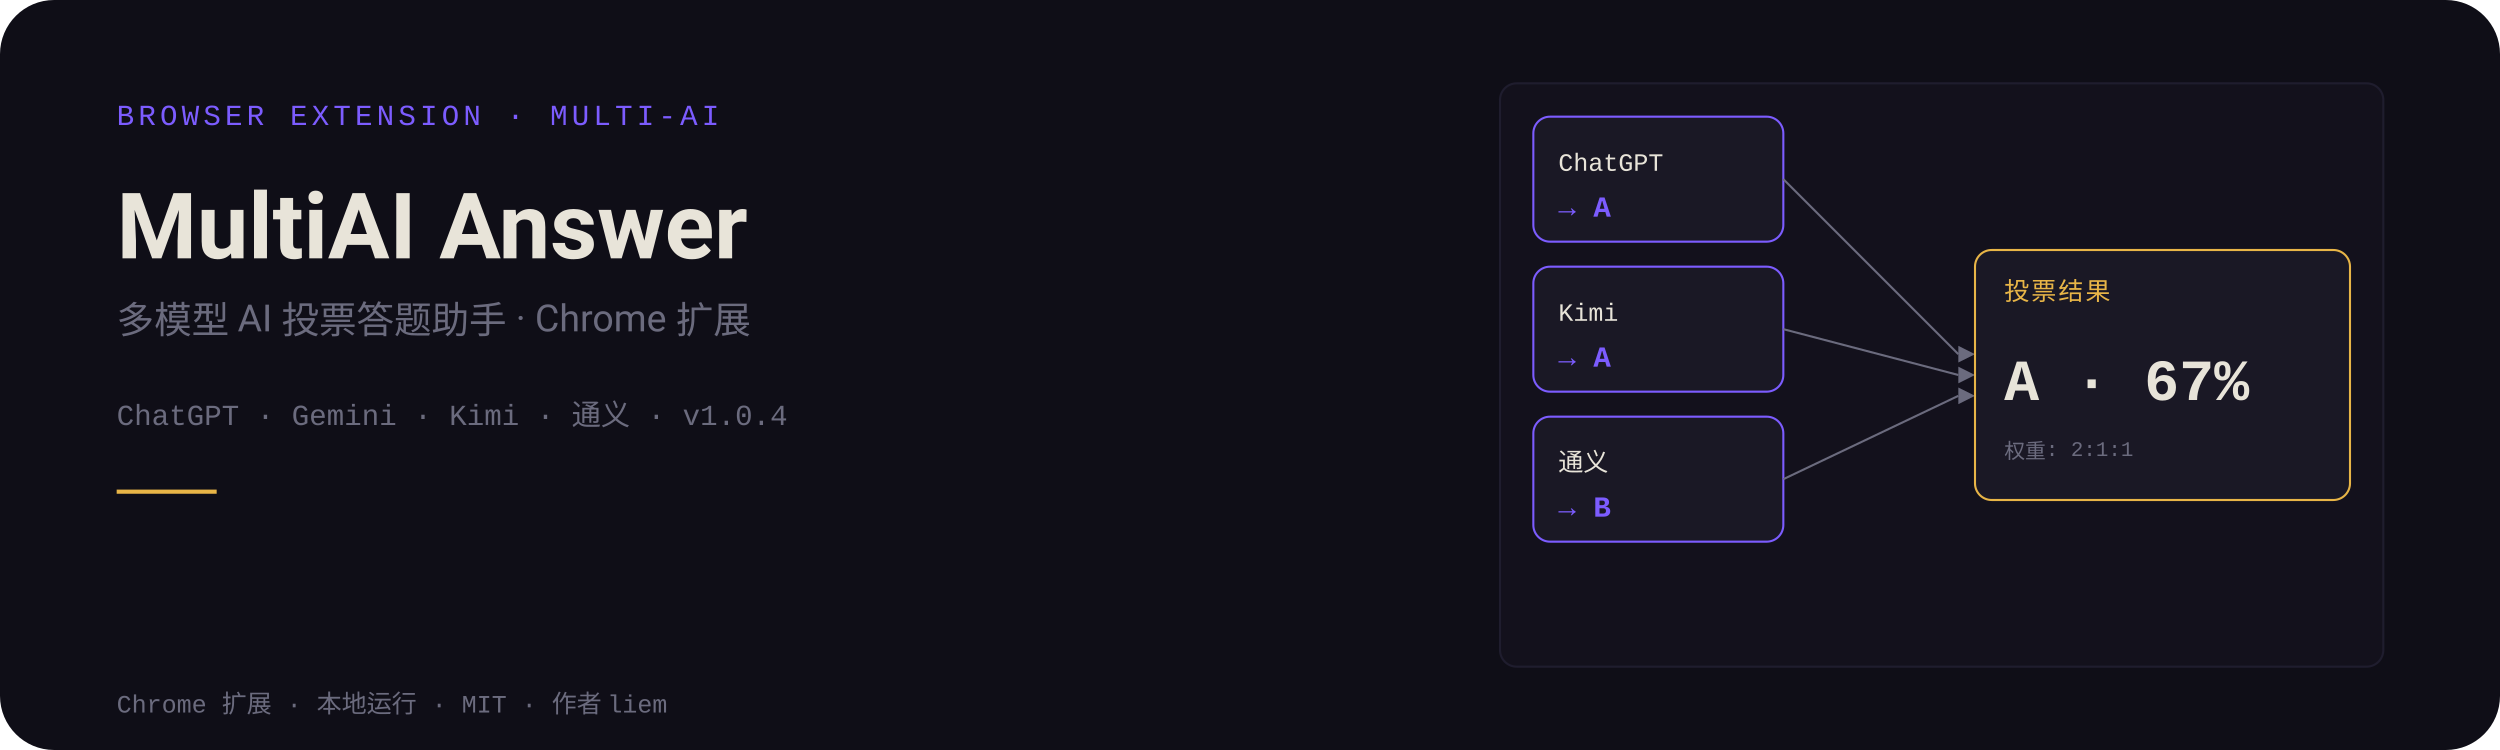
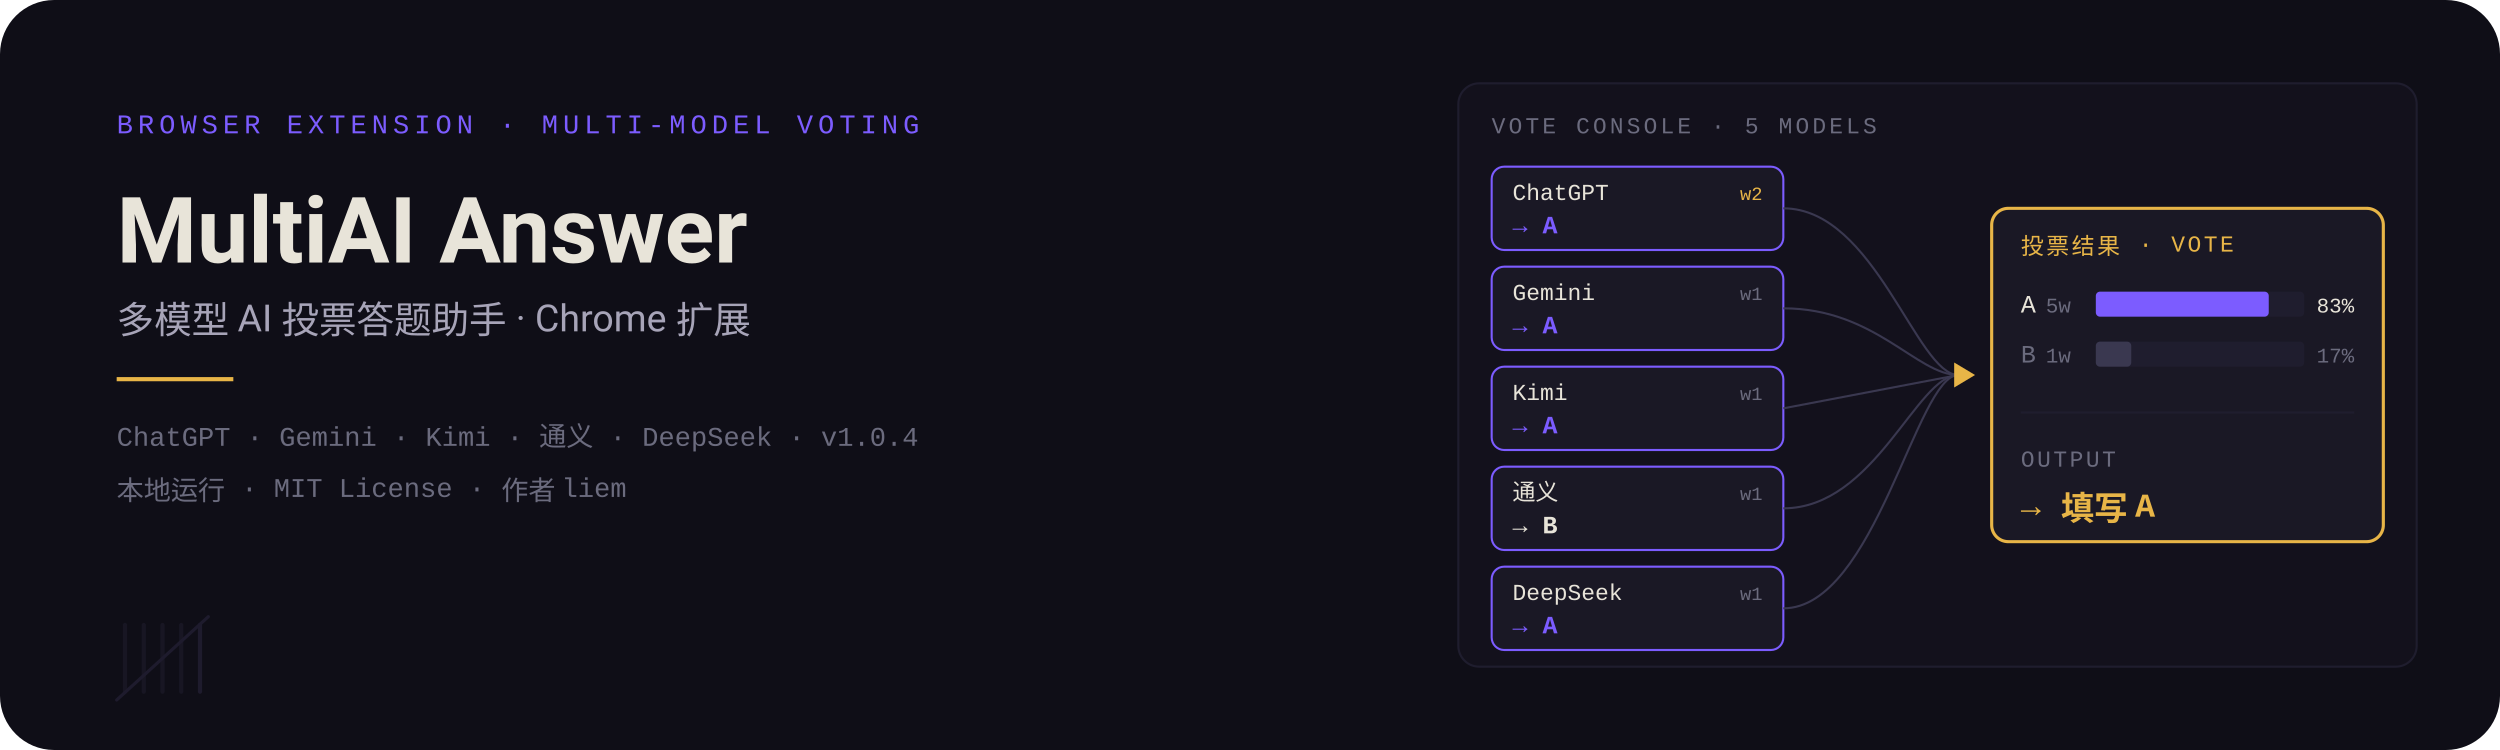
<svg xmlns="http://www.w3.org/2000/svg" viewBox="0 0 1200 360" width="100%" role="img" aria-labelledby="heroTitle heroDesc">
  <defs>
    <style>
      .ff-sans { font-family: -apple-system, BlinkMacSystemFont, "Segoe UI", Roboto, "Helvetica Neue", Arial, "PingFang SC", "Microsoft YaHei", sans-serif; }
      .ff-mono { font-family: ui-monospace, SFMono-Regular, "SF Mono", Menlo, Consolas, "Liberation Mono", monospace; }
    </style>
  </defs>
  <rect x="0" y="0" width="1200" height="360" rx="26" ry="26" fill="#0F0E17" />
-   <g transform="translate(56 40)">
-     <text x="0" y="20" class="ff-mono" font-size="14" fill="#7C5CFF" letter-spacing="2">BROWSER EXTENSION · MULTI-AI</text>
-     <text x="0" y="84" class="ff-sans" font-size="44" font-weight="700" fill="#E8E4D9">MultiAI Answer</text>
-     <text x="0" y="120" class="ff-sans" font-size="18" fill="#6B6B7E">多模型 AI 投票答题助手 · Chrome 扩展</text>
-     <text x="0" y="164" class="ff-mono" font-size="14" fill="#6B6B7E">ChatGPT · Gemini · Kimi · 通义 · v1.0.4</text>
-     <line x1="0" y1="196" x2="48" y2="196" stroke="#E8B547" stroke-width="2" />
+   <g transform="translate(60 300)" stroke-linecap="round" opacity="0.55">
+     <line x1="0" y1="0" x2="0" y2="32" stroke="#1F1D2E" stroke-width="2" />
+     <line x1="9" y1="0" x2="9" y2="32" stroke="#1F1D2E" stroke-width="2" />
+     <line x1="18" y1="0" x2="18" y2="32" stroke="#1F1D2E" stroke-width="2" />
+     <line x1="27" y1="0" x2="27" y2="32" stroke="#1F1D2E" stroke-width="2" />
+     <line x1="36" y1="0" x2="36" y2="32" stroke="#2A2640" stroke-width="2" />
+     <line x1="-4" y1="36" x2="40" y2="-4" stroke="#2A2640" stroke-width="1.5" />
  </g>
-   <g transform="translate(720 40)">
-     <rect x="0" y="0" width="424" height="280" rx="8" ry="8" fill="#13111C" stroke="#1F1D2E" stroke-width="1" />
-     <g transform="translate(16 16)">
-       <rect x="0" y="0" width="120" height="60" rx="8" ry="8" fill="#1A1825" stroke="#7C5CFF" stroke-width="1" />
-       <text x="12" y="26" class="ff-mono" font-size="12" fill="#E8E4D9">ChatGPT</text>
-       <text x="12" y="48" class="ff-mono" font-size="14" font-weight="600" fill="#7C5CFF">→ A</text>
+   <g transform="translate(56 64)">
+     <text x="0" y="0" class="ff-mono" font-size="13" fill="#7C5CFF" letter-spacing="2.4">BROWSER EXTENSION · MULTI-MODEL VOTING</text>
+     <text x="0" y="62" class="ff-sans" font-size="44" font-weight="700" fill="#E8E4D9">MultiAI Answer</text>
+     <text x="0" y="96" class="ff-sans" font-size="18" fill="#A7A4B8">多模型 AI 投票答题助手 · Chrome 扩展</text>
+     <line x1="0" y1="118" x2="56" y2="118" stroke="#E8B547" stroke-width="2" />
+     <text x="0" y="150" class="ff-mono" font-size="13" fill="#6B6B7E">ChatGPT · Gemini · Kimi · 通义 · DeepSeek · v1.0.4</text>
+     <text x="0" y="176" class="ff-mono" font-size="13" fill="#6B6B7E">本地运行 · MIT License · 作者 liem</text>
+   </g>
+   <g transform="translate(700 40)">
+     <rect x="0" y="0" width="460" height="280" rx="10" ry="10" fill="#13111C" stroke="#1F1D2E" stroke-width="1" />
+     <text x="16" y="24" class="ff-mono" font-size="11" fill="#6B6B7E" letter-spacing="1.5">VOTE CONSOLE · 5 MODELS</text>
+     <g transform="translate(16 40)">
+       <g transform="translate(0 0)">
+         <rect x="0" y="0" width="140" height="40" rx="6" ry="6" fill="#1A1825" stroke="#7C5CFF" stroke-width="1" />
+         <text x="10" y="16" class="ff-mono" font-size="11" fill="#E8E4D9">ChatGPT</text>
+         <text x="130" y="16" class="ff-mono" font-size="9" fill="#E8B547" text-anchor="end">w2</text>
+         <text x="10" y="32" class="ff-mono" font-size="12" font-weight="600" fill="#7C5CFF">→ A</text>
+       </g>
+       <g transform="translate(0 48)">
+         <rect x="0" y="0" width="140" height="40" rx="6" ry="6" fill="#1A1825" stroke="#7C5CFF" stroke-width="1" />
+         <text x="10" y="16" class="ff-mono" font-size="11" fill="#E8E4D9">Gemini</text>
+         <text x="130" y="16" class="ff-mono" font-size="9" fill="#6B6B7E" text-anchor="end">w1</text>
+         <text x="10" y="32" class="ff-mono" font-size="12" font-weight="600" fill="#7C5CFF">→ A</text>
+       </g>
+       <g transform="translate(0 96)">
+         <rect x="0" y="0" width="140" height="40" rx="6" ry="6" fill="#1A1825" stroke="#7C5CFF" stroke-width="1" />
+         <text x="10" y="16" class="ff-mono" font-size="11" fill="#E8E4D9">Kimi</text>
+         <text x="130" y="16" class="ff-mono" font-size="9" fill="#6B6B7E" text-anchor="end">w1</text>
+         <text x="10" y="32" class="ff-mono" font-size="12" font-weight="600" fill="#7C5CFF">→ A</text>
+       </g>
+       <g transform="translate(0 144)">
+         <rect x="0" y="0" width="140" height="40" rx="6" ry="6" fill="#1A1825" stroke="#7C5CFF" stroke-width="1" />
+         <text x="10" y="16" class="ff-mono" font-size="11" fill="#E8E4D9">通义</text>
+         <text x="130" y="16" class="ff-mono" font-size="9" fill="#6B6B7E" text-anchor="end">w1</text>
+         <text x="10" y="32" class="ff-mono" font-size="12" font-weight="600" fill="#E8E4D9">→ B</text>
+       </g>
+       <g transform="translate(0 192)">
+         <rect x="0" y="0" width="140" height="40" rx="6" ry="6" fill="#1A1825" stroke="#7C5CFF" stroke-width="1" />
+         <text x="10" y="16" class="ff-mono" font-size="11" fill="#E8E4D9">DeepSeek</text>
+         <text x="130" y="16" class="ff-mono" font-size="9" fill="#6B6B7E" text-anchor="end">w1</text>
+         <text x="10" y="32" class="ff-mono" font-size="12" font-weight="600" fill="#7C5CFF">→ A</text>
+       </g>
    </g>
-     <g transform="translate(16 88)">
-       <rect x="0" y="0" width="120" height="60" rx="8" ry="8" fill="#1A1825" stroke="#7C5CFF" stroke-width="1" />
-       <text x="12" y="26" class="ff-mono" font-size="12" fill="#E8E4D9">Kimi</text>
-       <text x="12" y="48" class="ff-mono" font-size="14" font-weight="600" fill="#7C5CFF">→ A</text>
+     <g stroke="#3A3850" stroke-width="1" fill="none">
+       <path d="M 156 60 C 200 60, 220 140, 240 140" />
+       <path d="M 156 108 C 200 108, 220 140, 240 140" />
+       <path d="M 156 156 L 240 140" />
+       <path d="M 156 204 C 200 204, 220 140, 240 140" />
+       <path d="M 156 252 C 200 252, 220 140, 240 140" />
    </g>
-     <g transform="translate(16 160)">
-       <rect x="0" y="0" width="120" height="60" rx="8" ry="8" fill="#1A1825" stroke="#7C5CFF" stroke-width="1" />
-       <text x="12" y="26" class="ff-mono" font-size="12" fill="#E8E4D9">通义</text>
-       <text x="12" y="48" class="ff-mono" font-size="14" font-weight="600" fill="#7C5CFF">→ B</text>
-     </g>
-     <g stroke="#6B6B7E" stroke-width="1" fill="none">
-       <path d="M 136 46 L 220 130" />
-       <path d="M 136 118 L 220 140" />
-       <path d="M 136 190 L 220 150" />
-     </g>
-     <g fill="#6B6B7E">
-       <polygon points="228,130 220,126 220,134" />
-       <polygon points="228,140 220,136 220,144" />
-       <polygon points="228,150 220,146 220,154" />
-     </g>
-     <g transform="translate(228 80)">
-       <rect x="0" y="0" width="180" height="120" rx="8" ry="8" fill="#1A1825" stroke="#E8B547" stroke-width="1" />
-       <text x="14" y="24" class="ff-mono" font-size="12" fill="#E8B547" letter-spacing="1">投票结果</text>
-       <text x="14" y="72" class="ff-mono" font-size="28" font-weight="700" fill="#E8E4D9">A · 67%</text>
-       <text x="14" y="100" class="ff-mono" font-size="10" fill="#6B6B7E">权重: 2:1:1</text>
+     <polygon points="248,140 238,134 238,146" fill="#E8B547" />
+     <g transform="translate(256 60)">
+       <rect x="0" y="0" width="188" height="160" rx="8" ry="8" fill="#1A1825" stroke="#E8B547" stroke-width="1.5" />
+       <text x="14" y="22" class="ff-mono" font-size="11" fill="#E8B547" letter-spacing="1.2">投票结果 · VOTE</text>
+       <text x="14" y="50" class="ff-mono" font-size="12" fill="#E8E4D9">A</text>
+       <text x="26" y="50" class="ff-mono" font-size="10" fill="#6B6B7E">5w</text>
+       <rect x="50" y="40" width="100" height="12" rx="2" fill="#1F1D2E" />
+       <rect x="50" y="40" width="83" height="12" rx="2" fill="#7C5CFF" />
+       <text x="174" y="50" class="ff-mono" font-size="10" fill="#E8E4D9" text-anchor="end">83%</text>
+       <text x="14" y="74" class="ff-mono" font-size="12" fill="#6B6B7E">B</text>
+       <text x="26" y="74" class="ff-mono" font-size="10" fill="#6B6B7E">1w</text>
+       <rect x="50" y="64" width="100" height="12" rx="2" fill="#1F1D2E" />
+       <rect x="50" y="64" width="17" height="12" rx="2" fill="#3A3850" />
+       <text x="174" y="74" class="ff-mono" font-size="10" fill="#6B6B7E" text-anchor="end">17%</text>
+       <line x1="14" y1="98" x2="174" y2="98" stroke="#1F1D2E" />
+       <text x="14" y="124" class="ff-mono" font-size="11" fill="#6B6B7E" letter-spacing="1.2">OUTPUT</text>
+       <text x="14" y="148" class="ff-mono" font-size="16" font-weight="700" fill="#E8B547">→ 填写 A</text>
    </g>
  </g>
-   <text x="56" y="342" class="ff-mono" font-size="12" fill="#6B6B7E">Chrome 扩展 · 本地运行 · MIT · 作者 liem</text>
</svg>
